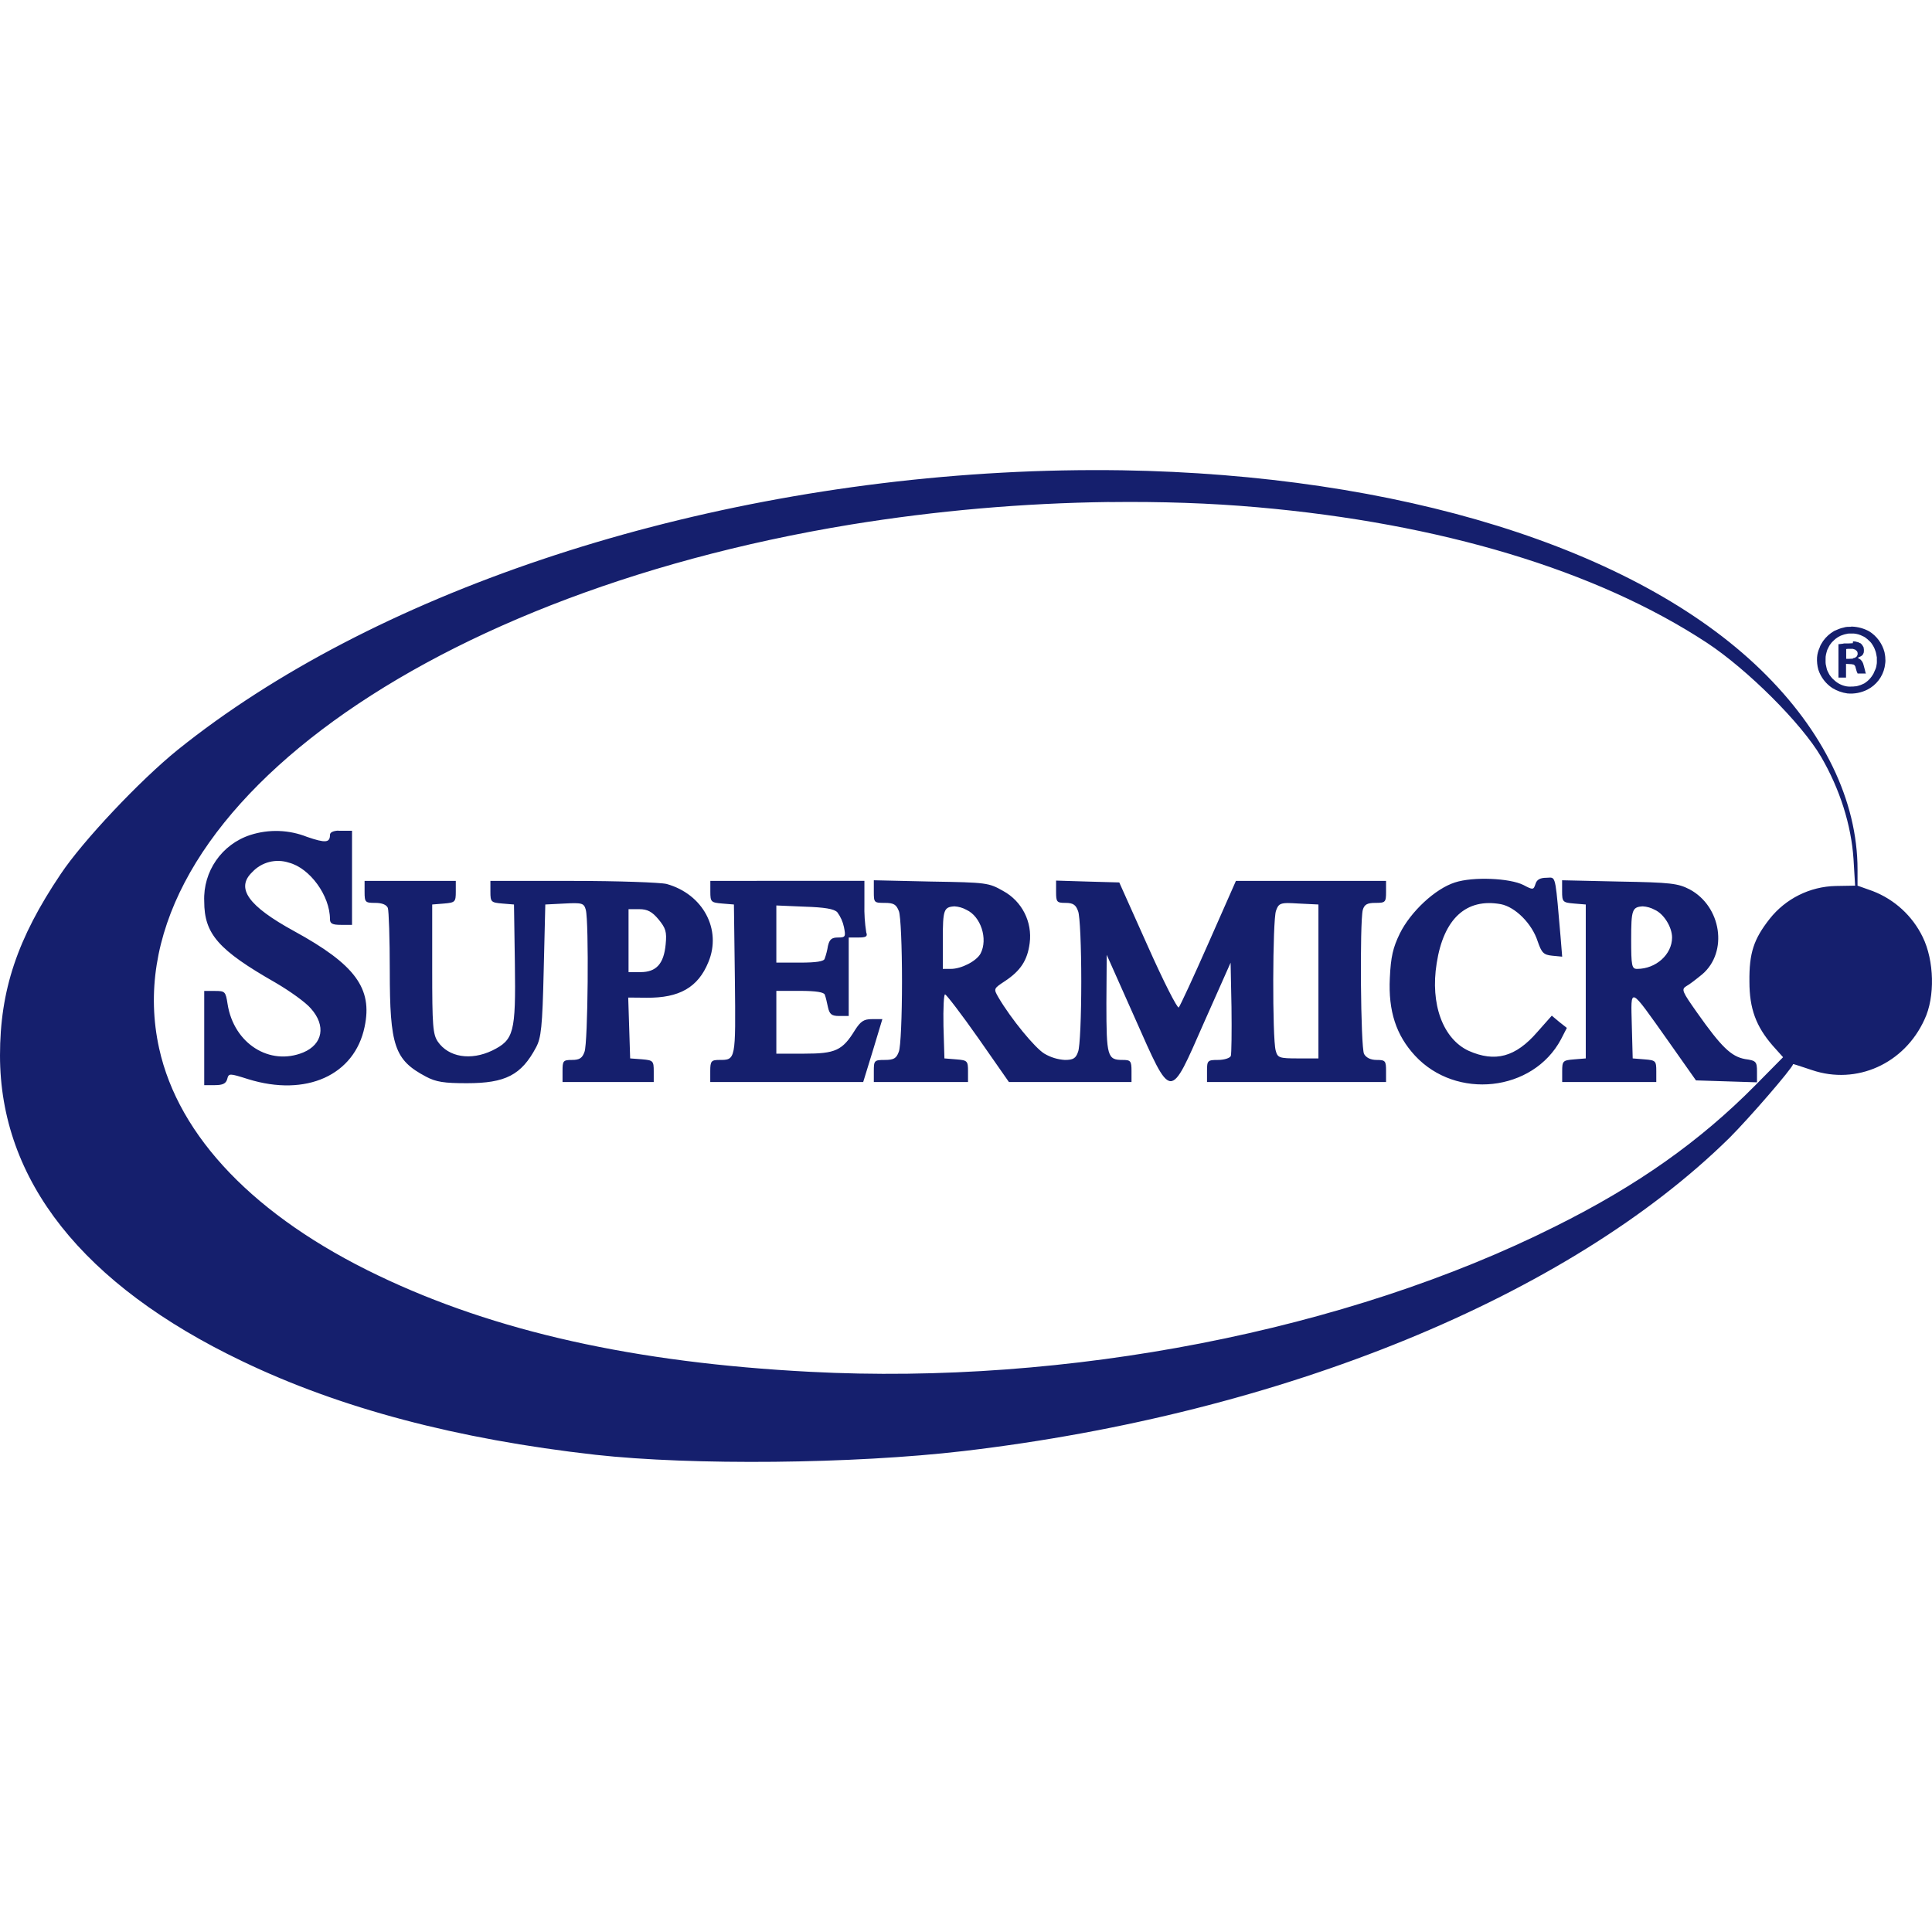
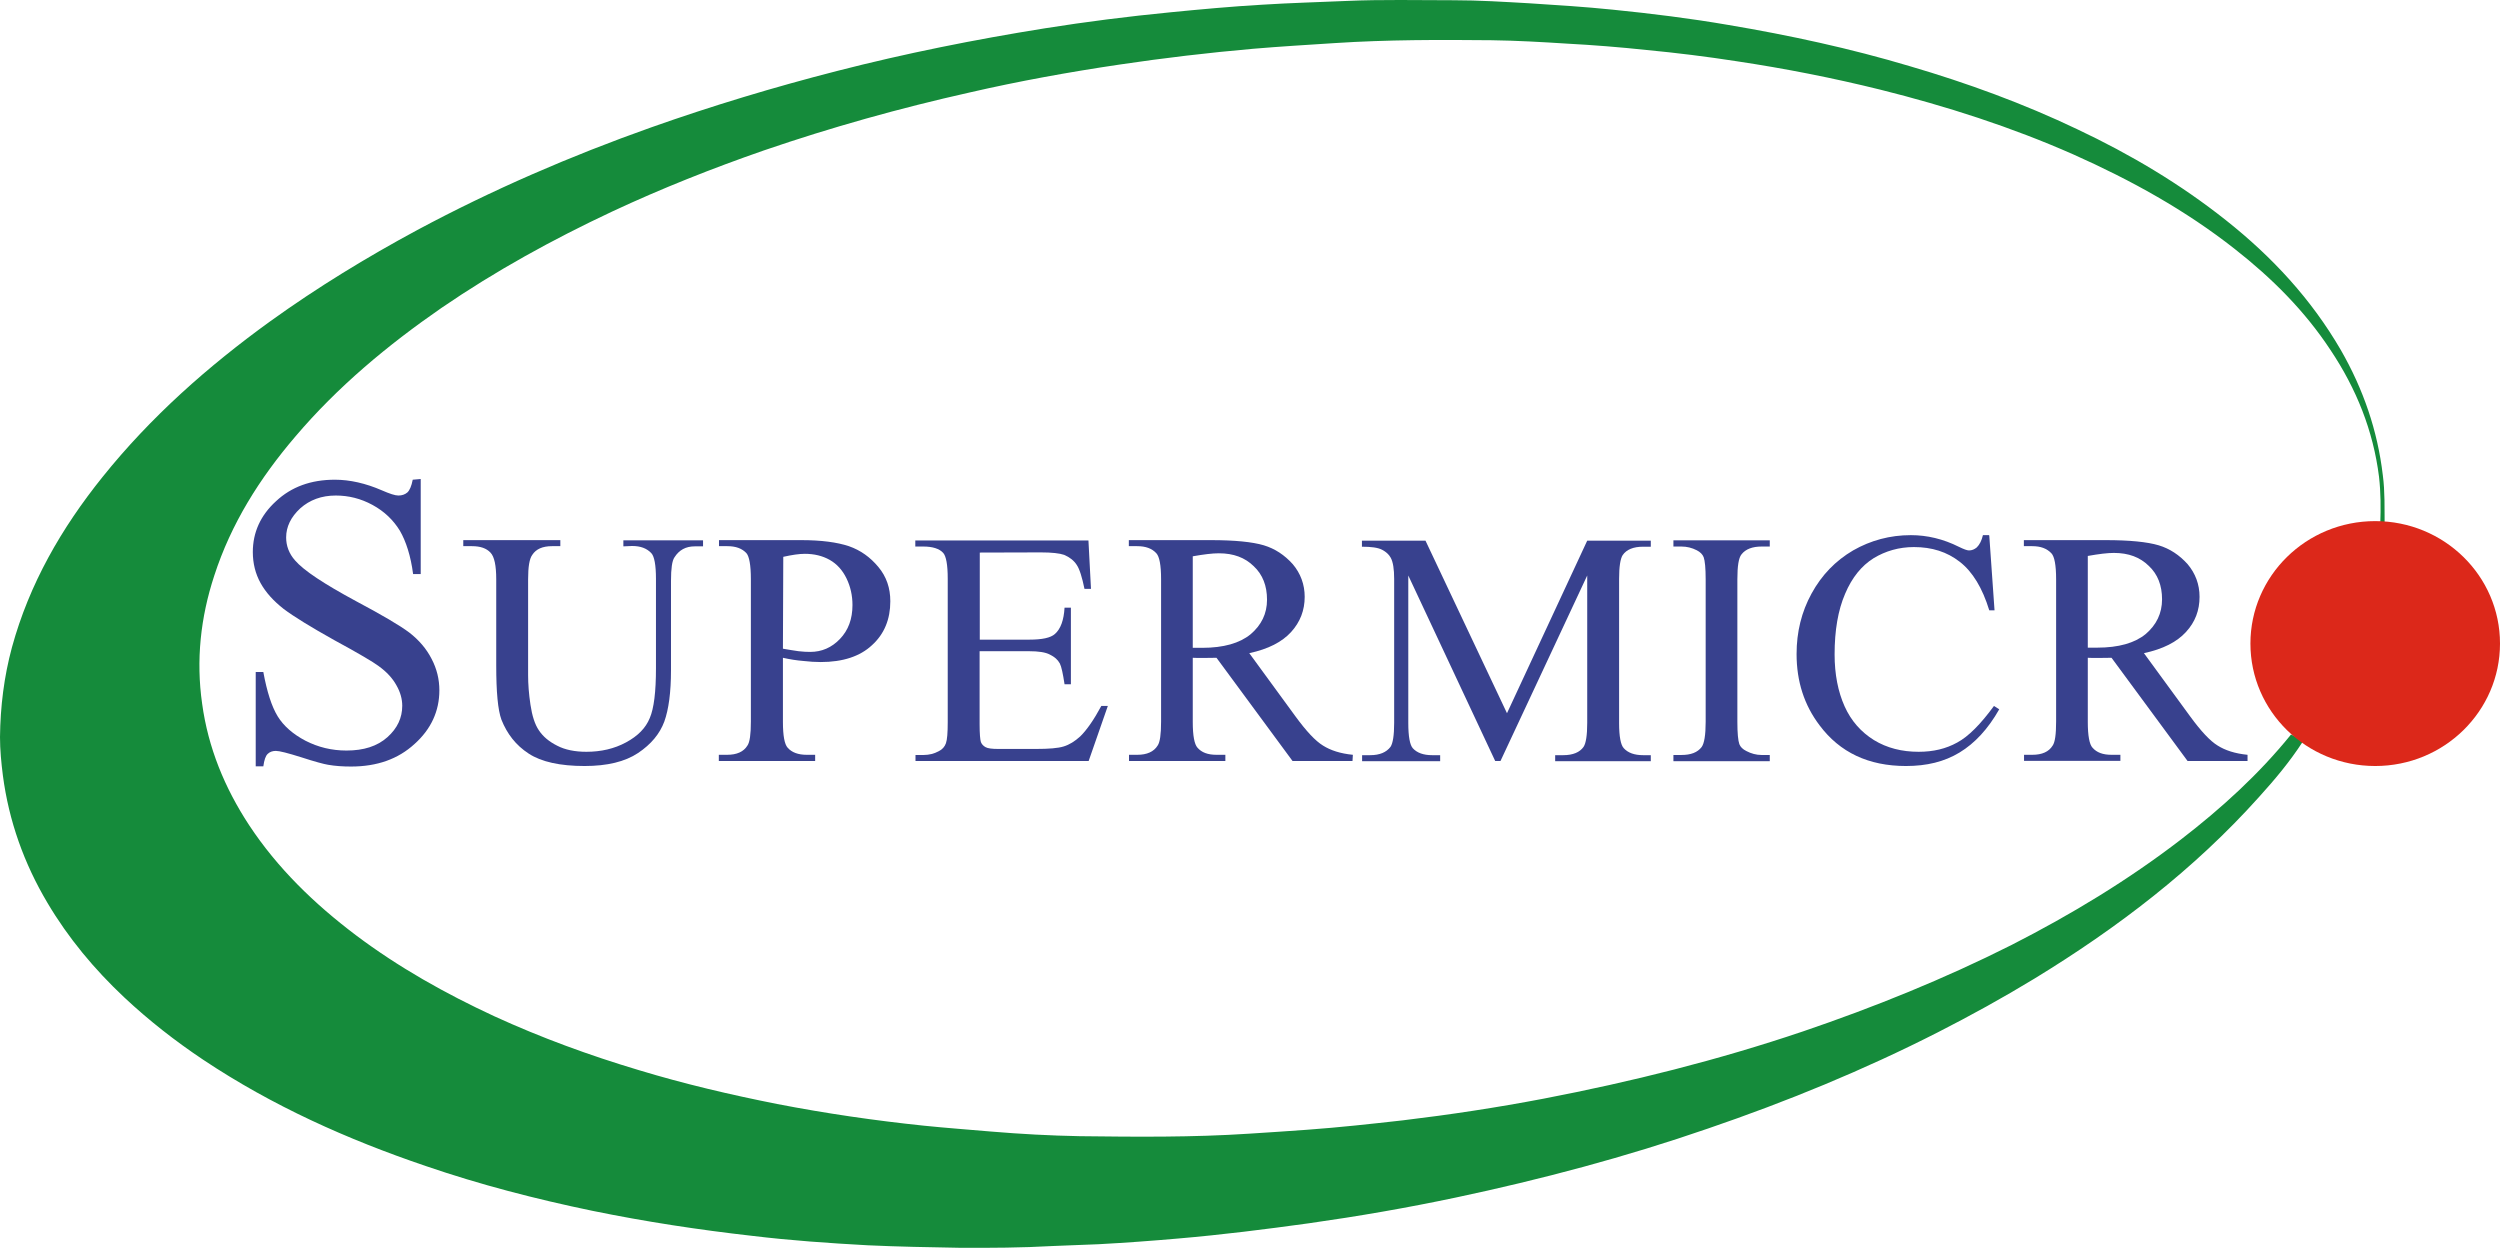
- <svg xmlns="http://www.w3.org/2000/svg" fill="#151F6D" role="img" viewBox="0 0 24 24">
-   <path d="M13.937 5.842c-.489-.007-.988.002-1.494.03-3.99.218-7.831 1.51-10.236 3.443-.469.379-1.18 1.133-1.453 1.543-.539.8-.754 1.444-.754 2.252 0 1.55 1.026 2.85 3.006 3.798 1.218.586 2.67.97 4.392 1.164 1.203.133 3.198.114 4.568-.046 3.963-.465 7.517-1.921 9.52-3.893.242-.242.77-.851.789-.914 0-.004.105.031.234.074.554.188 1.148-.078 1.398-.629.133-.28.121-.732-.023-1.025a1.149 1.149 0 0 0-.621-.57l-.188-.067v-.199c0-.855-.422-1.727-1.203-2.484-1.568-1.52-4.513-2.421-7.935-2.477Zm-.156.395c.638-.008 1.257.013 1.836.064 2.276.2 4.213.782 5.587 1.684.504.332 1.176 1.002 1.418 1.416.234.402.375.848.403 1.27l.02.331-.24.004a1.076 1.076 0 0 0-.823.41c-.196.25-.254.422-.25.778 0 .336.082.556.289.795l.129.144-.348.352c-.683.69-1.46 1.242-2.482 1.75-2.585 1.296-6.064 1.974-9.258 1.806-2.178-.113-3.916-.502-5.365-1.197-1.527-.73-2.478-1.723-2.72-2.82-.613-2.776 3.139-5.614 8.593-6.508a21.81 21.81 0 0 1 3.21-.28ZM23 7.784l-.01.002c-.03 0-.059 0-.088.01-.04.007-.079.026-.117.042a.44.44 0 0 0-.138.125c-.016.027-.035.052-.043.082a.35.35 0 0 0-.032.122.468.468 0 0 0 .016.152.436.436 0 0 0 .174.228.483.483 0 0 0 .187.067.456.456 0 0 0 .248-.047.408.408 0 0 0 .215-.281c.005-.035.013-.069.008-.104.001-.026-.006-.054-.01-.08a.435.435 0 0 0-.191-.26.485.485 0 0 0-.21-.058H23zm-.031.086h.06a.292.292 0 0 1 .112.033c.02.008.037.02.054.035.023.02.048.041.063.068a.3.3 0 0 1 .037.075c.012.027.013.057.02.086-.002.031.004.064-.004.095-.003.033-.018.062-.032.092-.006.019-.019.034-.029.05a.297.297 0 0 1-.076.075c-.017.015-.04.02-.059.03-.022.006-.044.016-.068.017-.006 0-.011 0-.018.002-.03 0-.061.004-.091-.002a.297.297 0 0 1-.154-.078.22.22 0 0 1-.044-.047c-.018-.02-.026-.045-.039-.068-.009-.02-.012-.042-.017-.063-.008-.027-.006-.056-.006-.084-.002-.039.01-.077.021-.113.014-.026.024-.054.043-.076.015-.024.039-.04.057-.059a.317.317 0 0 1 .066-.041c.023-.007.045-.018.069-.021a.141.141 0 0 1 .035-.006zm.047.12-.055.003h-.053l-.02.004-.019.002-.015.002-.016.001v.415h.094v-.17l.037.002.035.002.012.003.013.002.012.012.004.008.004.007.002.01.002.008.011.038.006.014.006.014h.104l-.006-.012-.008-.035-.01-.037-.006-.022-.006-.02-.007-.015-.008-.013-.01-.012-.01-.01-.015-.008-.014-.01v-.003l.012-.006.013-.006.012-.006.012-.008.01-.01.007-.013.006-.014.002-.02v-.019l-.002-.013-.002-.014-.008-.014-.008-.013-.01-.012-.01-.01-.015-.006-.015-.008-.018-.004-.018-.005-.029-.002zm-.055.07h.053l.017.005.016.006.014.012.01.01.001.007.004.01v.021l-.006.014-.005.01-.01.006-.01.01-.018.003-.013.008-.04.002h-.04v-.121l.013-.002zM4.203 10.318c-.071.004-.104.024-.104.054 0 .098-.058.102-.285.024a1.043 1.043 0 0 0-.703-.024.83.83 0 0 0-.574.825c0 .406.176.605.887 1.011.175.102.375.245.437.319.192.214.149.445-.094.547-.417.171-.863-.11-.94-.602-.024-.156-.032-.162-.157-.162h-.133v1.17h.133c.097 0 .137-.02.152-.074.02-.075.024-.075.262 0 .718.222 1.32-.048 1.445-.649.102-.48-.117-.775-.875-1.19-.57-.312-.73-.534-.52-.734a.436.436 0 0 1 .454-.117c.261.067.511.41.511.703 0 .055.032.07.137.07h.137V10.32h-.17zm15.046.584-.039.002c-.078 0-.12.023-.136.078-.024.074-.032.074-.149.012-.172-.086-.625-.106-.851-.032-.246.078-.551.364-.684.633-.086.176-.113.29-.125.555-.02.41.078.709.312.963.512.554 1.465.449 1.813-.2l.074-.144-.094-.074-.093-.078-.18.203c-.27.312-.524.379-.852.234-.32-.148-.48-.58-.398-1.088.086-.554.367-.812.797-.734.18.035.387.242.457.46.05.145.074.169.18.18l.125.012-.02-.246c-.061-.704-.058-.739-.137-.736zm-8.394.033v.14c0 .137.002.141.135.141.113 0 .144.02.176.102.023.054.039.45.039.875s-.016.818-.04.873c-.03.082-.062.101-.175.101-.129 0-.135.008-.135.137v.137h1.17v-.133c0-.129-.008-.137-.145-.148l-.148-.012-.012-.403c-.004-.218.004-.396.02-.392.015 0 .203.244.414.545l.379.543h1.523v-.137c0-.125-.012-.137-.11-.137-.19 0-.202-.043-.202-.703l.004-.603.347.779c.465 1.046.43 1.042.863.059l.329-.74.011.552c.004.305 0 .578-.008.606-.011.027-.082.05-.16.05-.129 0-.136.008-.136.137v.137h2.224v-.137c0-.125-.008-.137-.117-.137-.074 0-.129-.027-.156-.074-.043-.082-.055-1.635-.016-1.79.02-.067.055-.087.156-.087.125 0 .133-.008.133-.136v-.137h-1.865l-.34.77c-.187.425-.355.786-.37.802-.017.016-.189-.322-.384-.76l-.355-.793-.395-.011-.39-.012v.14c0 .125.008.137.117.137.094 0 .129.024.156.102.024.054.04.45.04.875s-.016.818-.04.873c-.027.082-.062.101-.164.101a.565.565 0 0 1-.254-.078c-.117-.07-.414-.432-.57-.697-.063-.11-.063-.11.078-.203.195-.129.281-.258.309-.473a.642.642 0 0 0-.329-.648c-.18-.102-.203-.106-.894-.117zm8.55 0v.137c0 .132.008.14.149.152l.145.012v1.912l-.145.012c-.14.011-.148.02-.148.148v.133h1.169v-.133c0-.129-.007-.137-.144-.148l-.149-.012-.011-.41c-.012-.488-.04-.5.453.195l.344.488.378.012.38.012v-.133c0-.125-.012-.137-.149-.156-.172-.032-.293-.149-.594-.575-.187-.265-.199-.29-.136-.33.039-.02.128-.09.199-.148.324-.277.238-.844-.157-1.055-.144-.074-.23-.086-.87-.097zm-14.876.008v.136c0 .13.008.137.133.137.086 0 .14.024.156.063.012.035.024.383.024.777 0 .937.058 1.111.449 1.318.125.067.227.082.508.082.48 0 .677-.101.86-.445.063-.117.079-.252.095-.955l.02-.82.237-.012c.223-.012.243-.004.266.078.04.149.027 1.658-.016 1.764-.027.078-.062.101-.156.101-.11 0-.117.012-.117.137v.137h1.133v-.133c0-.129-.008-.137-.145-.149l-.148-.011-.012-.38-.012-.376.23.002c.403.004.638-.127.766-.443.168-.403-.066-.844-.519-.97-.078-.019-.602-.038-1.164-.038H6.092v.133c0 .128.007.136.148.148l.145.012.011.734c.012.86-.012.947-.281 1.08-.27.129-.543.082-.676-.11-.062-.093-.07-.193-.07-.903v-.801l.148-.012c.137-.012.145-.02.145-.148v-.133h-.566Zm4.295 0v.133c0 .128.008.136.148.148l.145.012.012.933c.011 1.008.011.998-.196.998-.097 0-.11.016-.11.137v.137h1.9l.12-.39.118-.391h-.13c-.1 0-.14.027-.21.136-.156.254-.243.293-.63.293h-.347v-.78h.293c.203 0 .3.017.309.048.011.027.027.096.039.154.02.09.047.11.14.11h.118v-.975h.12c.094 0 .118-.012.098-.063a1.93 1.93 0 0 1-.023-.351v-.29H9.78Zm7.173.275c.035 0 .078.003.135.006l.246.012v1.912h-.254c-.234 0-.253-.008-.277-.098-.043-.152-.039-1.623.004-1.736.026-.073.043-.095.146-.096zm-6.353.03.352.015c.246.008.367.027.406.07a.472.472 0 0 1 .082.184c.023.117.02.129-.074.129-.078 0-.106.023-.125.105a.887.887 0 0 1-.04.157c-.007.035-.105.05-.308.05h-.293v-.355zm2.213.011a.35.35 0 0 1 .148.043c.18.082.27.363.176.543-.05.094-.238.191-.37.191h-.099v-.367c0-.367.012-.402.145-.41zm8.55 0a.35.35 0 0 1 .149.043c.113.05.215.215.215.344 0 .21-.2.39-.434.39-.066 0-.074-.035-.074-.367 0-.367.012-.402.144-.41zm-12.599.035h.133c.102 0 .16.032.238.125.09.11.106.153.09.313-.023.242-.117.344-.312.344h-.149v-.391z" />
+ <svg xmlns="http://www.w3.org/2000/svg" width="113.954" height="56.878" viewBox="0 0 113.954 56.878" fill="none">
+   <g id="Group">
+     <path id="Vector" d="M104.964 33.806C104.378 34.713 103.693 35.531 102.966 36.333C100.011 39.63 96.519 42.295 92.738 44.604C91.302 45.478 89.832 46.288 88.338 47.05C84.954 48.775 81.453 50.209 77.854 51.44C74.106 52.736 70.268 53.757 66.371 54.583C64.151 55.053 61.905 55.442 59.668 55.758C57.687 56.033 55.689 56.284 53.7 56.454C52.486 56.56 51.281 56.649 50.067 56.714C49.382 56.746 48.689 56.762 48.004 56.795C46.575 56.876 45.156 56.884 43.727 56.876C42.341 56.851 40.937 56.827 39.55 56.762C37.792 56.665 36.034 56.544 34.292 56.333C31.848 56.057 29.413 55.685 27.003 55.191C24.427 54.656 21.884 54 19.408 53.15C15.825 51.934 12.408 50.403 9.262 48.305C7.991 47.455 6.786 46.515 5.663 45.462C4.301 44.182 3.112 42.757 2.163 41.153C1.098 39.363 0.405 37.427 0.132 35.353C0.058 34.77 0 34.178 0 33.595C0.017 32.21 0.182 30.849 0.545 29.505C1.337 26.613 2.798 24.077 4.672 21.744C6.868 19.006 9.477 16.698 12.325 14.64C14.463 13.101 16.708 11.732 19.02 10.485C22.438 8.654 25.995 7.115 29.669 5.811C32.459 4.823 35.282 3.972 38.155 3.235C41.276 2.433 44.437 1.801 47.624 1.291C49.514 0.991 51.421 0.748 53.336 0.562C54.74 0.424 56.135 0.295 57.538 0.214C58.81 0.133 60.089 0.1 61.36 0.044C62.987 -0.029 64.621 0.011 66.264 0.011C67.403 0.011 68.551 0.084 69.698 0.149C70.969 0.23 72.241 0.311 73.512 0.441C75.279 0.619 77.037 0.837 78.779 1.137C81.569 1.607 84.334 2.206 87.05 3.016C89.675 3.786 92.226 4.718 94.686 5.892C97.105 7.034 99.384 8.387 101.472 10.047C103.577 11.716 105.352 13.636 106.698 15.953C107.721 17.735 108.373 19.622 108.613 21.663C108.712 22.409 108.687 23.154 108.695 23.915C108.621 23.94 108.555 23.94 108.497 23.883C108.522 23.162 108.522 22.449 108.439 21.728C108.175 19.63 107.408 17.719 106.227 15.953C105.055 14.171 103.561 12.68 101.868 11.352C99.615 9.578 97.13 8.209 94.513 7.042C91.673 5.787 88.718 4.839 85.705 4.086C83.542 3.551 81.363 3.122 79.15 2.79C77.788 2.579 76.418 2.409 75.056 2.279C73.842 2.15 72.629 2.053 71.415 1.988C70.276 1.915 69.137 1.85 67.989 1.834C65.612 1.809 63.226 1.809 60.857 1.963C59.61 2.044 58.372 2.117 57.126 2.223C55.087 2.401 53.039 2.644 51.025 2.944C48.73 3.284 46.452 3.697 44.198 4.215C41.02 4.928 37.891 5.803 34.82 6.856C32.467 7.674 30.156 8.589 27.902 9.643C25.195 10.914 22.586 12.348 20.126 14.033C17.666 15.734 15.388 17.63 13.456 19.906C11.838 21.801 10.534 23.867 9.766 26.24C9.138 28.152 8.932 30.096 9.213 32.072C9.485 34.073 10.236 35.904 11.351 37.605C12.647 39.573 14.331 41.201 16.221 42.627C18.169 44.093 20.308 45.292 22.528 46.321C24.666 47.301 26.862 48.103 29.108 48.775C31.188 49.407 33.301 49.901 35.423 50.322C37.643 50.752 39.864 51.076 42.118 51.311C43.141 51.416 44.157 51.489 45.18 51.578C46.526 51.691 47.871 51.764 49.217 51.789C51.785 51.821 54.36 51.845 56.936 51.675C57.811 51.618 58.694 51.562 59.569 51.497C61.03 51.392 62.491 51.23 63.936 51.068C66.099 50.809 68.237 50.484 70.359 50.079C74.362 49.31 78.308 48.322 82.172 47.017C85.432 45.908 88.619 44.62 91.69 43.073C94.406 41.688 97.006 40.116 99.417 38.261C101.257 36.843 102.966 35.288 104.427 33.482C104.584 33.53 104.774 33.668 104.964 33.806Z" fill="#158B3B" />
+     <path id="Vector_2" d="M19.177 21.834V26.167H18.83C18.723 25.341 18.508 24.677 18.227 24.191C17.93 23.705 17.517 23.308 16.981 23.016C16.444 22.725 15.891 22.587 15.305 22.587C14.653 22.587 14.116 22.789 13.687 23.17C13.258 23.567 13.043 24.012 13.043 24.498C13.043 24.879 13.175 25.236 13.448 25.544C13.844 26.005 14.768 26.613 16.221 27.398C17.41 28.03 18.227 28.508 18.665 28.84C19.102 29.18 19.441 29.578 19.672 30.031C19.911 30.485 20.027 30.963 20.027 31.465C20.027 32.413 19.647 33.239 18.896 33.911C18.145 34.6 17.187 34.94 15.998 34.94C15.627 34.94 15.272 34.916 14.95 34.859C14.76 34.827 14.356 34.721 13.736 34.519C13.117 34.324 12.738 34.227 12.573 34.227C12.416 34.227 12.292 34.276 12.201 34.365C12.102 34.462 12.044 34.64 12.003 34.932H11.656V30.631H12.003C12.168 31.53 12.383 32.202 12.655 32.648C12.928 33.093 13.357 33.466 13.926 33.765C14.496 34.057 15.115 34.211 15.792 34.211C16.576 34.211 17.195 34.016 17.658 33.603C18.112 33.198 18.335 32.72 18.335 32.17C18.335 31.87 18.252 31.554 18.07 31.238C17.897 30.922 17.633 30.631 17.262 30.363C17.014 30.177 16.345 29.78 15.255 29.189C14.166 28.581 13.39 28.103 12.928 27.755C12.465 27.39 12.118 27.01 11.879 26.58C11.64 26.151 11.524 25.673 11.524 25.163C11.524 24.264 11.879 23.486 12.581 22.846C13.283 22.19 14.174 21.866 15.264 21.866C15.941 21.866 16.667 22.028 17.41 22.352C17.765 22.506 18.004 22.587 18.161 22.587C18.326 22.587 18.459 22.538 18.566 22.449C18.673 22.352 18.756 22.157 18.813 21.866L19.177 21.834Z" fill="#38418E" />
+     <path id="Vector_3" d="M28.414 24.904V24.628H32.046V24.904H31.667C31.262 24.904 30.957 25.066 30.742 25.406C30.635 25.56 30.585 25.916 30.585 26.475V30.549C30.585 31.562 30.478 32.34 30.28 32.891C30.073 33.449 29.677 33.927 29.083 34.324C28.488 34.721 27.671 34.916 26.648 34.916C25.533 34.916 24.675 34.729 24.097 34.349C23.511 33.968 23.114 33.449 22.858 32.809C22.693 32.364 22.619 31.538 22.619 30.331V26.402C22.619 25.787 22.537 25.373 22.355 25.187C22.173 24.993 21.901 24.895 21.513 24.895H21.117V24.62H25.541V24.895H25.162C24.732 24.895 24.435 25.025 24.262 25.292C24.13 25.471 24.072 25.843 24.072 26.402V30.784C24.072 31.181 24.105 31.627 24.179 32.121C24.254 32.623 24.377 33.02 24.567 33.295C24.757 33.579 25.03 33.806 25.401 33.992C25.756 34.178 26.21 34.268 26.73 34.268C27.39 34.268 28.001 34.13 28.538 33.838C29.075 33.547 29.43 33.19 29.619 32.728C29.809 32.283 29.9 31.53 29.9 30.46V26.386C29.9 25.754 29.826 25.357 29.686 25.211C29.479 24.993 29.198 24.887 28.81 24.887L28.414 24.904Z" fill="#38418E" />
+     <path id="Vector_4" d="M35.687 29.983V32.907C35.687 33.538 35.761 33.927 35.902 34.081C36.091 34.3 36.389 34.405 36.768 34.405H37.156V34.689H32.765V34.405H33.144C33.582 34.405 33.896 34.268 34.069 33.984C34.176 33.83 34.226 33.474 34.226 32.891V26.394C34.226 25.762 34.151 25.365 34.028 25.22C33.83 25.001 33.541 24.895 33.153 24.895H32.773V24.62H36.521C37.437 24.62 38.155 24.717 38.692 24.895C39.228 25.082 39.666 25.398 40.037 25.843C40.409 26.289 40.582 26.807 40.582 27.407C40.582 28.225 40.31 28.897 39.748 29.407C39.204 29.918 38.419 30.177 37.412 30.177C37.165 30.177 36.9 30.161 36.62 30.128C36.314 30.104 36.009 30.055 35.687 29.983ZM35.687 29.569C35.951 29.618 36.182 29.65 36.397 29.683C36.595 29.707 36.777 29.715 36.934 29.715C37.453 29.715 37.908 29.521 38.287 29.124C38.667 28.727 38.857 28.217 38.857 27.577C38.857 27.147 38.766 26.734 38.584 26.362C38.403 25.989 38.147 25.706 37.817 25.519C37.487 25.333 37.107 25.244 36.686 25.244C36.422 25.244 36.108 25.292 35.703 25.381L35.687 29.569Z" fill="#38418E" />
+     <path id="Vector_5" d="M44.66 25.187V29.156H46.914C47.5 29.156 47.888 29.075 48.086 28.897C48.35 28.662 48.491 28.265 48.524 27.698H48.813V31.189H48.524C48.449 30.703 48.383 30.387 48.309 30.242C48.21 30.064 48.07 29.942 47.855 29.837C47.657 29.731 47.335 29.683 46.906 29.683H44.652V33.004C44.652 33.449 44.677 33.717 44.71 33.822C44.743 33.911 44.817 34 44.924 34.057C45.023 34.114 45.222 34.138 45.494 34.138H47.228C47.806 34.138 48.227 34.105 48.482 34.025C48.747 33.944 48.994 33.79 49.242 33.563C49.547 33.263 49.869 32.793 50.2 32.178H50.497L49.622 34.689H41.73V34.413H42.101C42.341 34.413 42.58 34.357 42.786 34.243C42.952 34.162 43.059 34.041 43.117 33.879C43.174 33.717 43.199 33.401 43.199 32.915V26.378C43.199 25.738 43.125 25.349 42.993 25.203C42.819 25.009 42.506 24.912 42.093 24.912H41.721V24.636H49.613L49.729 26.84H49.432C49.324 26.313 49.209 25.94 49.077 25.746C48.945 25.544 48.755 25.398 48.507 25.292C48.301 25.22 47.946 25.179 47.442 25.179L44.66 25.187Z" fill="#38418E" />
+     <path id="Vector_6" d="M61.649 34.689H58.917L55.45 29.983C55.186 29.991 54.987 29.991 54.822 29.991H54.608C54.533 29.991 54.451 29.983 54.368 29.983V32.907C54.368 33.538 54.443 33.927 54.583 34.081C54.773 34.3 55.053 34.405 55.45 34.405H55.854V34.689H51.462V34.405H51.842C52.272 34.405 52.593 34.268 52.767 33.984C52.874 33.83 52.924 33.474 52.924 32.891V26.394C52.924 25.762 52.849 25.373 52.709 25.22C52.511 25.001 52.222 24.895 51.834 24.895H51.454V24.62H55.194C56.283 24.62 57.084 24.701 57.604 24.855C58.116 25.009 58.554 25.3 58.925 25.714C59.28 26.135 59.47 26.637 59.47 27.204C59.47 27.82 59.264 28.354 58.851 28.808C58.438 29.262 57.811 29.586 56.944 29.772L59.057 32.664C59.544 33.328 59.957 33.773 60.304 33.984C60.651 34.203 61.096 34.349 61.666 34.405L61.649 34.689ZM54.377 29.529H54.624H54.798C55.772 29.529 56.506 29.318 57.002 28.913C57.497 28.492 57.753 27.974 57.753 27.334C57.753 26.702 57.555 26.192 57.15 25.811C56.746 25.414 56.226 25.22 55.557 25.22C55.26 25.22 54.872 25.268 54.368 25.357V29.529" fill="#38418E" />
+     <path id="Vector_7" d="M68.154 34.689L64.192 26.232V32.955C64.192 33.571 64.266 33.96 64.398 34.106C64.588 34.316 64.885 34.422 65.273 34.422H65.645V34.697H62.087V34.422H62.458C62.888 34.422 63.193 34.292 63.383 34.041C63.49 33.879 63.548 33.514 63.548 32.955V26.386C63.548 25.94 63.498 25.616 63.391 25.422C63.317 25.284 63.185 25.155 62.995 25.058C62.805 24.96 62.508 24.92 62.079 24.92V24.644H64.976L68.691 32.51L72.348 24.644H75.246V24.92H74.891C74.453 24.92 74.139 25.049 73.966 25.3C73.859 25.462 73.801 25.827 73.801 26.386V32.955C73.801 33.571 73.875 33.96 74.016 34.106C74.205 34.316 74.503 34.422 74.891 34.422H75.246V34.697H70.887V34.422H71.258C71.696 34.422 72.01 34.292 72.183 34.041C72.29 33.879 72.348 33.514 72.348 32.955V26.232L68.394 34.689H68.154" fill="#38418E" />
+     <path id="Vector_8" d="M80.669 34.413V34.697H76.277V34.413H76.641C77.07 34.413 77.375 34.3 77.565 34.049C77.681 33.887 77.747 33.514 77.747 32.907V26.41C77.747 25.9 77.714 25.56 77.656 25.398C77.606 25.268 77.499 25.163 77.342 25.082C77.119 24.968 76.888 24.912 76.641 24.912H76.277V24.628H80.669V24.912H80.298C79.885 24.912 79.571 25.025 79.381 25.268C79.249 25.43 79.192 25.803 79.192 26.41V32.907C79.192 33.417 79.225 33.757 79.282 33.919C79.332 34.049 79.439 34.154 79.604 34.235C79.819 34.349 80.058 34.413 80.289 34.413H80.669Z" fill="#38418E" />
+     <path id="Vector_9" d="M90.674 24.409L90.914 27.82H90.674C90.361 26.799 89.915 26.062 89.329 25.608C88.751 25.155 88.058 24.936 87.24 24.936C86.563 24.936 85.944 25.114 85.399 25.446C84.855 25.787 84.417 26.321 84.103 27.066C83.781 27.812 83.624 28.735 83.624 29.829C83.624 30.736 83.781 31.53 84.079 32.194C84.376 32.858 84.83 33.368 85.416 33.733C86.01 34.097 86.695 34.268 87.455 34.268C88.124 34.268 88.701 34.13 89.213 33.846C89.725 33.571 90.278 33.012 90.889 32.178L91.128 32.332C90.617 33.231 90.014 33.879 89.321 34.3C88.627 34.721 87.826 34.916 86.877 34.916C85.177 34.916 83.864 34.3 82.939 33.061C82.238 32.137 81.891 31.06 81.891 29.812C81.891 28.808 82.114 27.893 82.576 27.05C83.038 26.208 83.666 25.56 84.466 25.09C85.275 24.628 86.151 24.393 87.1 24.393C87.835 24.393 88.569 24.563 89.296 24.928C89.51 25.033 89.667 25.09 89.75 25.09C89.882 25.09 89.998 25.041 90.105 24.952C90.237 24.823 90.328 24.636 90.385 24.393H90.658" fill="#38418E" />
+     <path id="Vector_10" d="M102.446 34.689H99.714L96.247 29.983C95.982 29.991 95.784 29.991 95.619 29.991H95.405C95.33 29.991 95.248 29.983 95.165 29.983V32.907C95.165 33.538 95.24 33.935 95.38 34.081C95.57 34.3 95.85 34.405 96.247 34.405H96.651V34.681H92.259V34.405H92.639C93.077 34.405 93.39 34.268 93.564 33.984C93.671 33.83 93.721 33.474 93.721 32.891V26.394C93.721 25.762 93.646 25.365 93.506 25.22C93.299 25.001 93.019 24.895 92.631 24.895H92.251V24.62H95.982C97.072 24.62 97.873 24.701 98.393 24.855C98.905 25.009 99.342 25.3 99.714 25.714C100.069 26.135 100.259 26.637 100.259 27.204C100.259 27.82 100.06 28.354 99.639 28.808C99.227 29.262 98.591 29.586 97.724 29.772L99.838 32.664C100.325 33.328 100.737 33.773 101.084 33.984C101.431 34.203 101.877 34.349 102.446 34.405V34.689V34.689ZM95.173 29.521H95.421H95.594C96.569 29.521 97.303 29.31 97.799 28.905C98.294 28.484 98.55 27.957 98.55 27.317C98.55 26.686 98.352 26.175 97.947 25.795C97.543 25.398 97.023 25.203 96.354 25.203C96.057 25.203 95.669 25.252 95.165 25.341V29.521H95.173Z" fill="#38418E" />
+     <path id="Vector_11" d="M108.266 23.753C111.403 23.753 113.954 26.248 113.954 29.334C113.954 32.413 111.411 34.916 108.266 34.916C105.129 34.916 102.578 32.421 102.578 29.334C102.578 26.256 105.121 23.753 108.266 23.753Z" fill="#DC281A" />
+   </g>
</svg>
